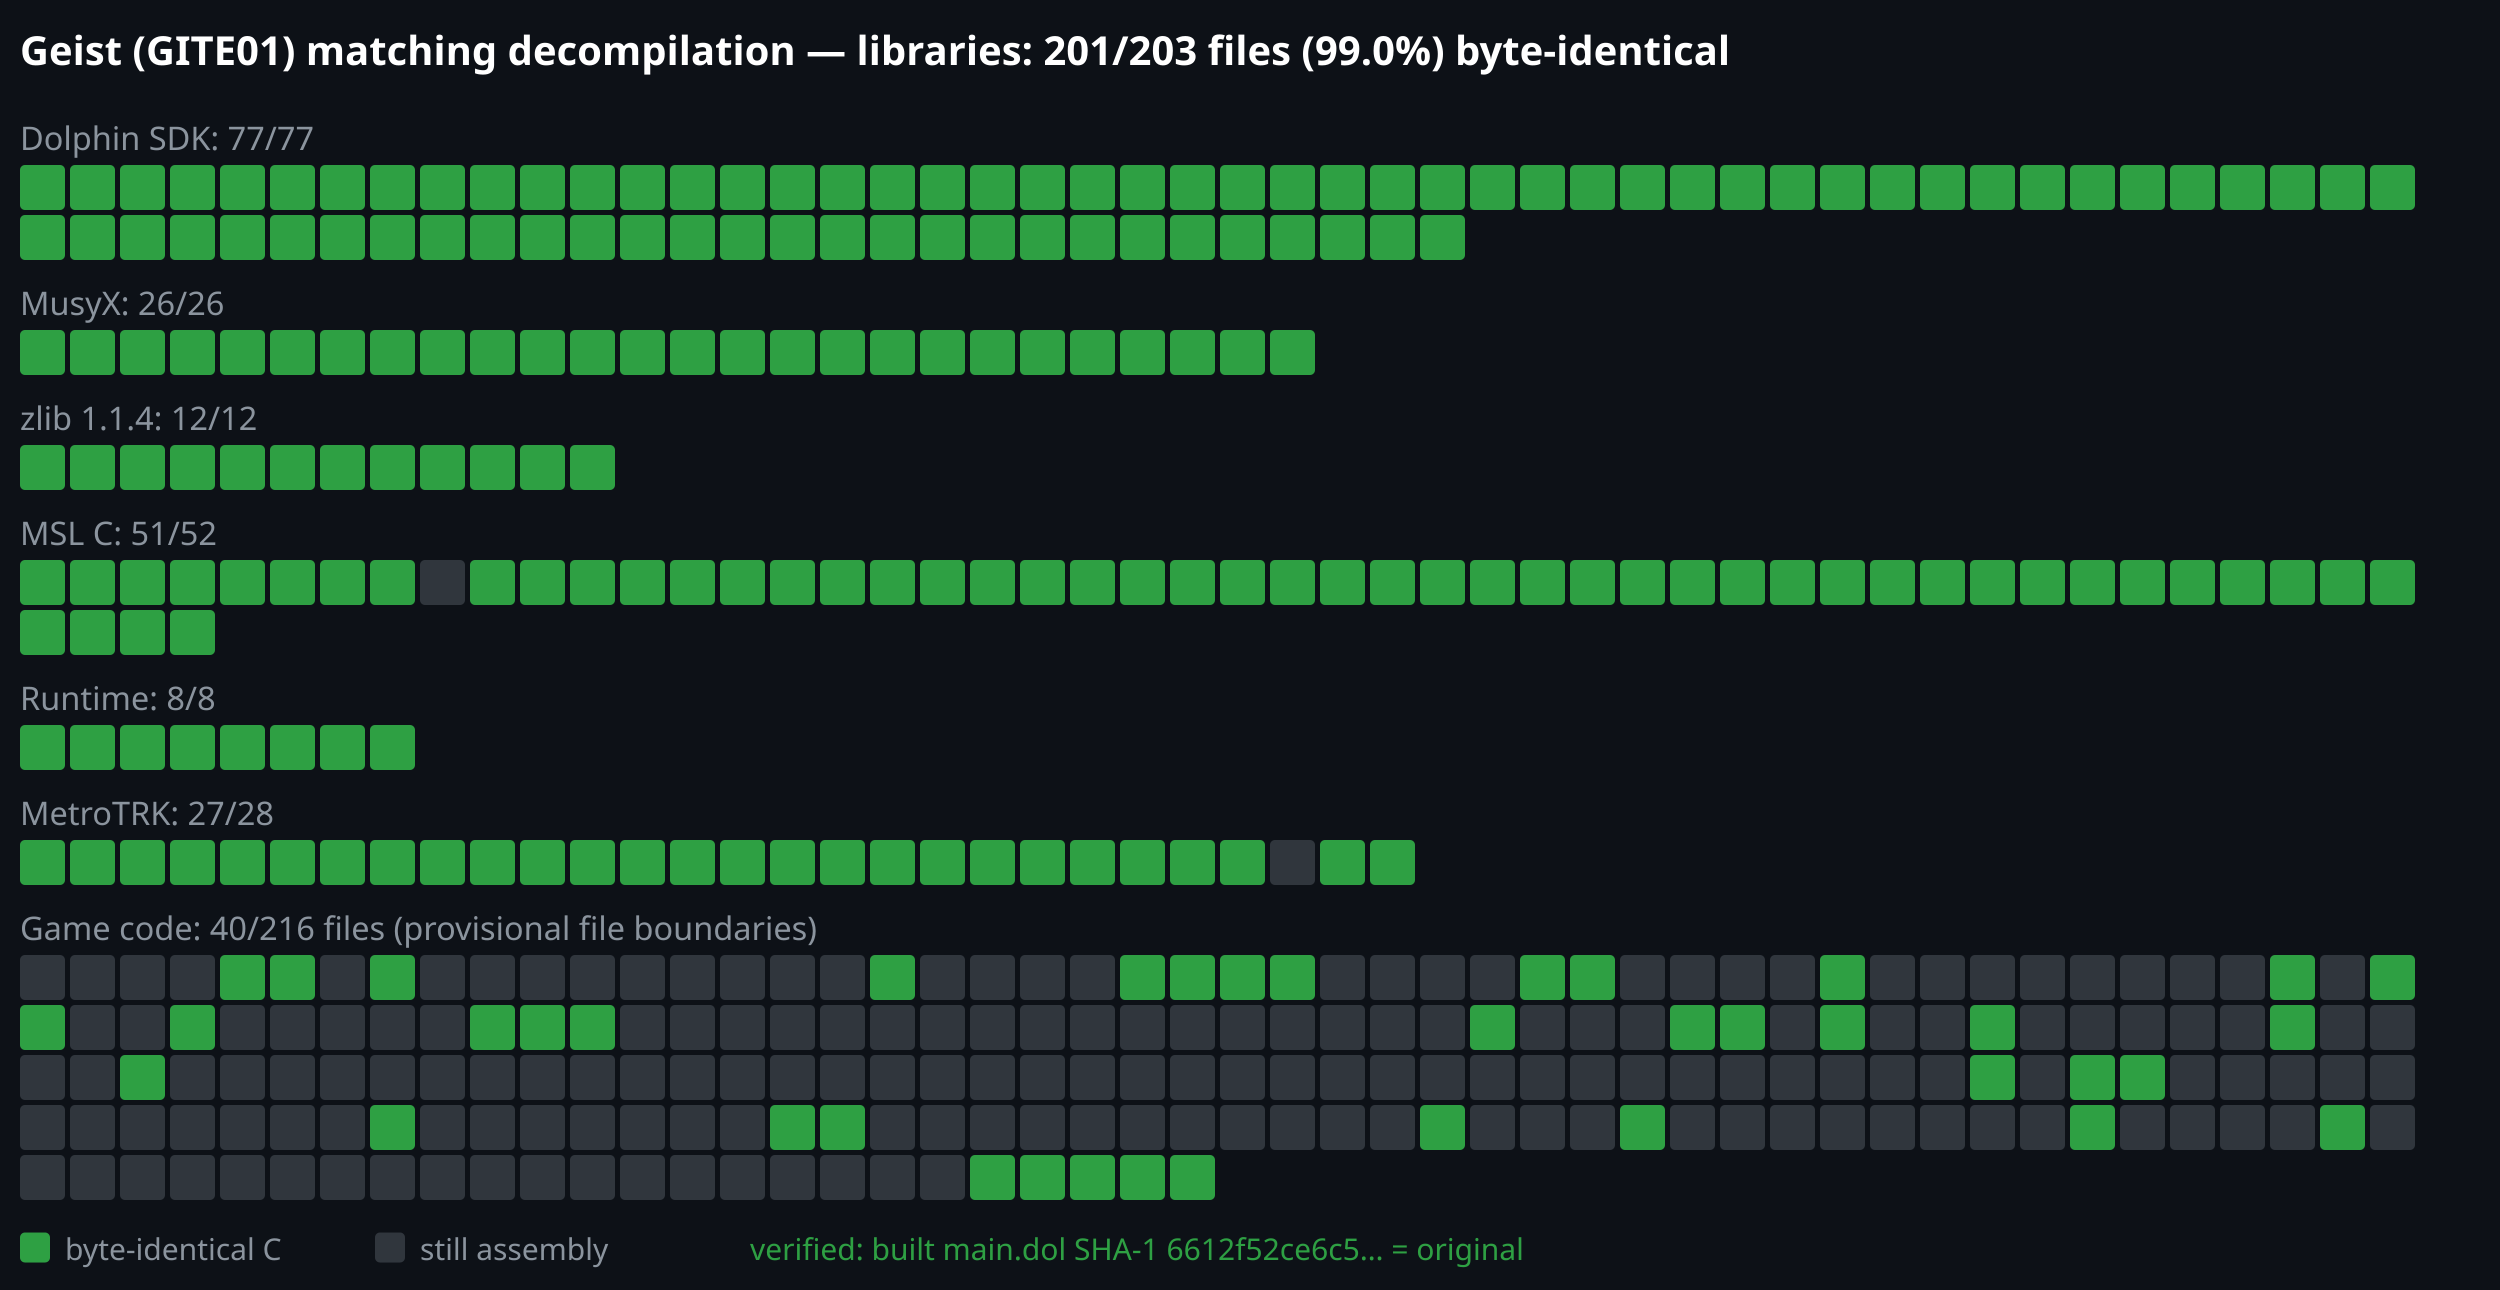
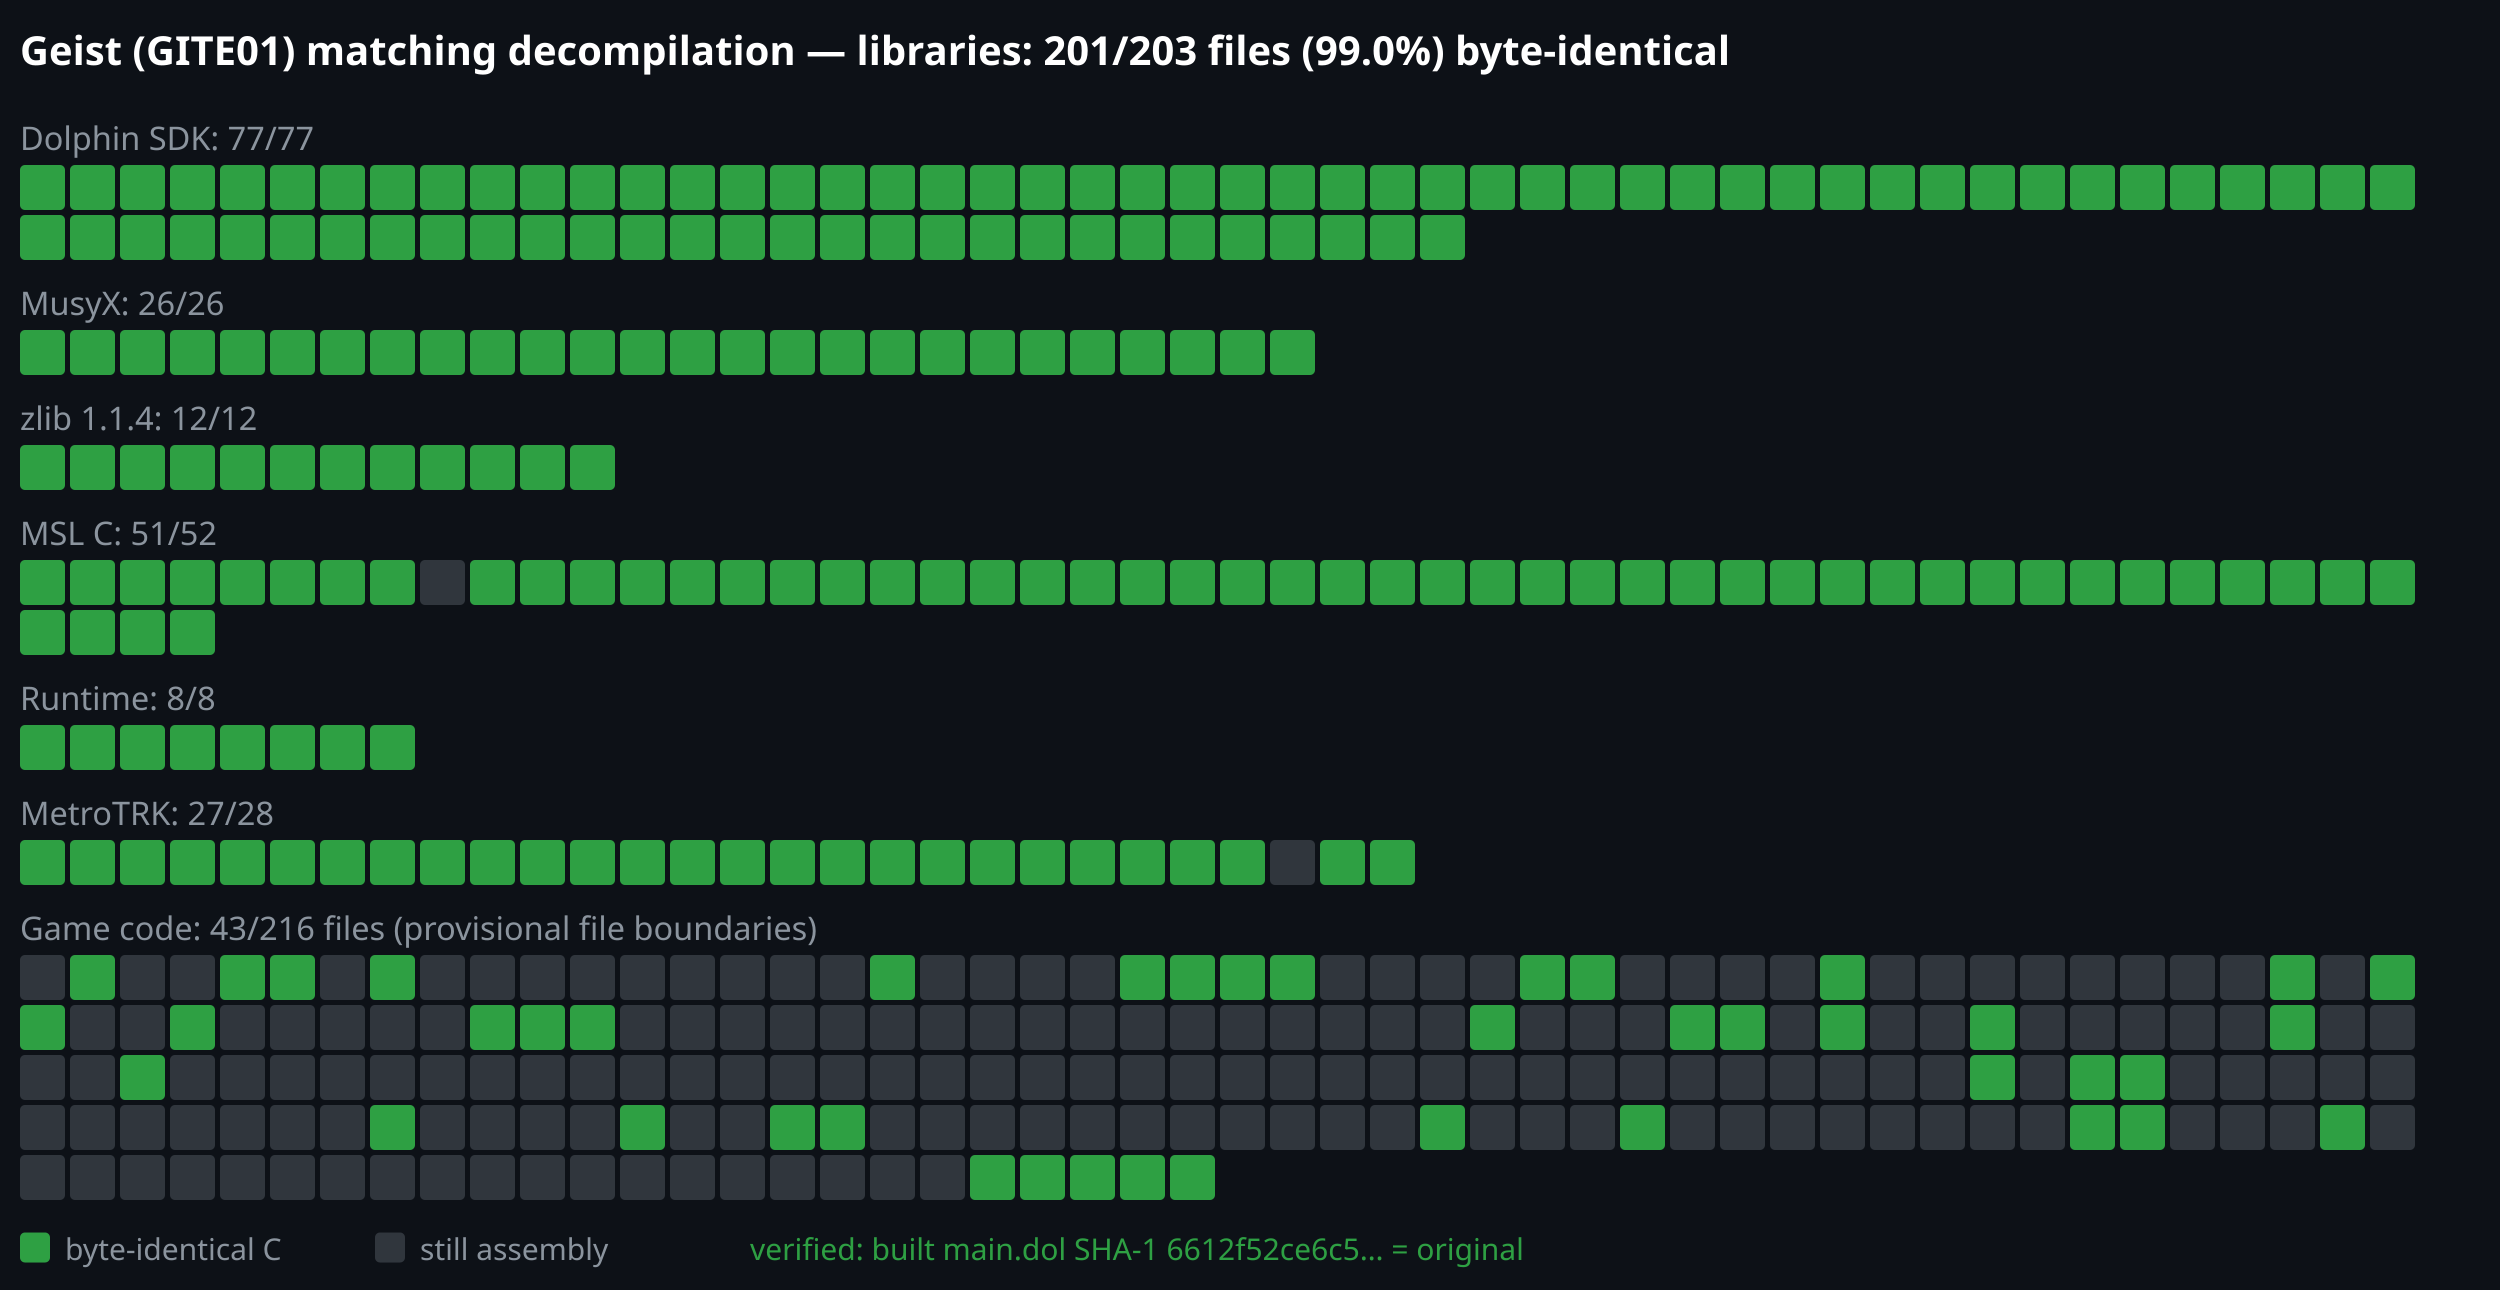
<svg xmlns="http://www.w3.org/2000/svg" viewBox="0 0 1000 516" width="1000" height="516">
  <rect width="1000" height="516" fill="#0d1117" />
  <text x="8" y="26" font-family="sans-serif" font-size="16" font-weight="bold" fill="#ffffff">Geist (GITE01) matching decompilation — libraries: 201/203 files (99.0%) byte-identical</text>
  <text x="8" y="60" font-family="sans-serif" font-size="13" font-weight="normal" fill="#8b949e">Dolphin SDK: 77/77</text>
  <rect x="8" y="66" width="18" height="18" rx="2" fill="#2ea043" />
  <rect x="28" y="66" width="18" height="18" rx="2" fill="#2ea043" />
  <rect x="48" y="66" width="18" height="18" rx="2" fill="#2ea043" />
  <rect x="68" y="66" width="18" height="18" rx="2" fill="#2ea043" />
  <rect x="88" y="66" width="18" height="18" rx="2" fill="#2ea043" />
  <rect x="108" y="66" width="18" height="18" rx="2" fill="#2ea043" />
  <rect x="128" y="66" width="18" height="18" rx="2" fill="#2ea043" />
  <rect x="148" y="66" width="18" height="18" rx="2" fill="#2ea043" />
  <rect x="168" y="66" width="18" height="18" rx="2" fill="#2ea043" />
  <rect x="188" y="66" width="18" height="18" rx="2" fill="#2ea043" />
  <rect x="208" y="66" width="18" height="18" rx="2" fill="#2ea043" />
  <rect x="228" y="66" width="18" height="18" rx="2" fill="#2ea043" />
  <rect x="248" y="66" width="18" height="18" rx="2" fill="#2ea043" />
  <rect x="268" y="66" width="18" height="18" rx="2" fill="#2ea043" />
  <rect x="288" y="66" width="18" height="18" rx="2" fill="#2ea043" />
  <rect x="308" y="66" width="18" height="18" rx="2" fill="#2ea043" />
  <rect x="328" y="66" width="18" height="18" rx="2" fill="#2ea043" />
  <rect x="348" y="66" width="18" height="18" rx="2" fill="#2ea043" />
  <rect x="368" y="66" width="18" height="18" rx="2" fill="#2ea043" />
  <rect x="388" y="66" width="18" height="18" rx="2" fill="#2ea043" />
  <rect x="408" y="66" width="18" height="18" rx="2" fill="#2ea043" />
  <rect x="428" y="66" width="18" height="18" rx="2" fill="#2ea043" />
  <rect x="448" y="66" width="18" height="18" rx="2" fill="#2ea043" />
  <rect x="468" y="66" width="18" height="18" rx="2" fill="#2ea043" />
  <rect x="488" y="66" width="18" height="18" rx="2" fill="#2ea043" />
  <rect x="508" y="66" width="18" height="18" rx="2" fill="#2ea043" />
  <rect x="528" y="66" width="18" height="18" rx="2" fill="#2ea043" />
  <rect x="548" y="66" width="18" height="18" rx="2" fill="#2ea043" />
  <rect x="568" y="66" width="18" height="18" rx="2" fill="#2ea043" />
  <rect x="588" y="66" width="18" height="18" rx="2" fill="#2ea043" />
  <rect x="608" y="66" width="18" height="18" rx="2" fill="#2ea043" />
  <rect x="628" y="66" width="18" height="18" rx="2" fill="#2ea043" />
  <rect x="648" y="66" width="18" height="18" rx="2" fill="#2ea043" />
  <rect x="668" y="66" width="18" height="18" rx="2" fill="#2ea043" />
  <rect x="688" y="66" width="18" height="18" rx="2" fill="#2ea043" />
  <rect x="708" y="66" width="18" height="18" rx="2" fill="#2ea043" />
  <rect x="728" y="66" width="18" height="18" rx="2" fill="#2ea043" />
  <rect x="748" y="66" width="18" height="18" rx="2" fill="#2ea043" />
  <rect x="768" y="66" width="18" height="18" rx="2" fill="#2ea043" />
  <rect x="788" y="66" width="18" height="18" rx="2" fill="#2ea043" />
  <rect x="808" y="66" width="18" height="18" rx="2" fill="#2ea043" />
  <rect x="828" y="66" width="18" height="18" rx="2" fill="#2ea043" />
  <rect x="848" y="66" width="18" height="18" rx="2" fill="#2ea043" />
  <rect x="868" y="66" width="18" height="18" rx="2" fill="#2ea043" />
  <rect x="888" y="66" width="18" height="18" rx="2" fill="#2ea043" />
  <rect x="908" y="66" width="18" height="18" rx="2" fill="#2ea043" />
  <rect x="928" y="66" width="18" height="18" rx="2" fill="#2ea043" />
  <rect x="948" y="66" width="18" height="18" rx="2" fill="#2ea043" />
  <rect x="8" y="86" width="18" height="18" rx="2" fill="#2ea043" />
  <rect x="28" y="86" width="18" height="18" rx="2" fill="#2ea043" />
  <rect x="48" y="86" width="18" height="18" rx="2" fill="#2ea043" />
  <rect x="68" y="86" width="18" height="18" rx="2" fill="#2ea043" />
  <rect x="88" y="86" width="18" height="18" rx="2" fill="#2ea043" />
  <rect x="108" y="86" width="18" height="18" rx="2" fill="#2ea043" />
  <rect x="128" y="86" width="18" height="18" rx="2" fill="#2ea043" />
  <rect x="148" y="86" width="18" height="18" rx="2" fill="#2ea043" />
  <rect x="168" y="86" width="18" height="18" rx="2" fill="#2ea043" />
  <rect x="188" y="86" width="18" height="18" rx="2" fill="#2ea043" />
  <rect x="208" y="86" width="18" height="18" rx="2" fill="#2ea043" />
  <rect x="228" y="86" width="18" height="18" rx="2" fill="#2ea043" />
  <rect x="248" y="86" width="18" height="18" rx="2" fill="#2ea043" />
  <rect x="268" y="86" width="18" height="18" rx="2" fill="#2ea043" />
  <rect x="288" y="86" width="18" height="18" rx="2" fill="#2ea043" />
  <rect x="308" y="86" width="18" height="18" rx="2" fill="#2ea043" />
  <rect x="328" y="86" width="18" height="18" rx="2" fill="#2ea043" />
  <rect x="348" y="86" width="18" height="18" rx="2" fill="#2ea043" />
  <rect x="368" y="86" width="18" height="18" rx="2" fill="#2ea043" />
  <rect x="388" y="86" width="18" height="18" rx="2" fill="#2ea043" />
  <rect x="408" y="86" width="18" height="18" rx="2" fill="#2ea043" />
  <rect x="428" y="86" width="18" height="18" rx="2" fill="#2ea043" />
  <rect x="448" y="86" width="18" height="18" rx="2" fill="#2ea043" />
  <rect x="468" y="86" width="18" height="18" rx="2" fill="#2ea043" />
  <rect x="488" y="86" width="18" height="18" rx="2" fill="#2ea043" />
  <rect x="508" y="86" width="18" height="18" rx="2" fill="#2ea043" />
  <rect x="528" y="86" width="18" height="18" rx="2" fill="#2ea043" />
  <rect x="548" y="86" width="18" height="18" rx="2" fill="#2ea043" />
  <rect x="568" y="86" width="18" height="18" rx="2" fill="#2ea043" />
  <text x="8" y="126" font-family="sans-serif" font-size="13" font-weight="normal" fill="#8b949e">MusyX: 26/26</text>
  <rect x="8" y="132" width="18" height="18" rx="2" fill="#2ea043" />
  <rect x="28" y="132" width="18" height="18" rx="2" fill="#2ea043" />
  <rect x="48" y="132" width="18" height="18" rx="2" fill="#2ea043" />
  <rect x="68" y="132" width="18" height="18" rx="2" fill="#2ea043" />
  <rect x="88" y="132" width="18" height="18" rx="2" fill="#2ea043" />
  <rect x="108" y="132" width="18" height="18" rx="2" fill="#2ea043" />
  <rect x="128" y="132" width="18" height="18" rx="2" fill="#2ea043" />
  <rect x="148" y="132" width="18" height="18" rx="2" fill="#2ea043" />
  <rect x="168" y="132" width="18" height="18" rx="2" fill="#2ea043" />
  <rect x="188" y="132" width="18" height="18" rx="2" fill="#2ea043" />
  <rect x="208" y="132" width="18" height="18" rx="2" fill="#2ea043" />
  <rect x="228" y="132" width="18" height="18" rx="2" fill="#2ea043" />
  <rect x="248" y="132" width="18" height="18" rx="2" fill="#2ea043" />
  <rect x="268" y="132" width="18" height="18" rx="2" fill="#2ea043" />
  <rect x="288" y="132" width="18" height="18" rx="2" fill="#2ea043" />
  <rect x="308" y="132" width="18" height="18" rx="2" fill="#2ea043" />
  <rect x="328" y="132" width="18" height="18" rx="2" fill="#2ea043" />
  <rect x="348" y="132" width="18" height="18" rx="2" fill="#2ea043" />
  <rect x="368" y="132" width="18" height="18" rx="2" fill="#2ea043" />
  <rect x="388" y="132" width="18" height="18" rx="2" fill="#2ea043" />
  <rect x="408" y="132" width="18" height="18" rx="2" fill="#2ea043" />
  <rect x="428" y="132" width="18" height="18" rx="2" fill="#2ea043" />
  <rect x="448" y="132" width="18" height="18" rx="2" fill="#2ea043" />
  <rect x="468" y="132" width="18" height="18" rx="2" fill="#2ea043" />
  <rect x="488" y="132" width="18" height="18" rx="2" fill="#2ea043" />
  <rect x="508" y="132" width="18" height="18" rx="2" fill="#2ea043" />
  <text x="8" y="172" font-family="sans-serif" font-size="13" font-weight="normal" fill="#8b949e">zlib 1.1.4: 12/12</text>
  <rect x="8" y="178" width="18" height="18" rx="2" fill="#2ea043" />
  <rect x="28" y="178" width="18" height="18" rx="2" fill="#2ea043" />
  <rect x="48" y="178" width="18" height="18" rx="2" fill="#2ea043" />
  <rect x="68" y="178" width="18" height="18" rx="2" fill="#2ea043" />
  <rect x="88" y="178" width="18" height="18" rx="2" fill="#2ea043" />
  <rect x="108" y="178" width="18" height="18" rx="2" fill="#2ea043" />
  <rect x="128" y="178" width="18" height="18" rx="2" fill="#2ea043" />
  <rect x="148" y="178" width="18" height="18" rx="2" fill="#2ea043" />
  <rect x="168" y="178" width="18" height="18" rx="2" fill="#2ea043" />
  <rect x="188" y="178" width="18" height="18" rx="2" fill="#2ea043" />
  <rect x="208" y="178" width="18" height="18" rx="2" fill="#2ea043" />
  <rect x="228" y="178" width="18" height="18" rx="2" fill="#2ea043" />
  <text x="8" y="218" font-family="sans-serif" font-size="13" font-weight="normal" fill="#8b949e">MSL C: 51/52</text>
  <rect x="8" y="224" width="18" height="18" rx="2" fill="#2ea043" />
  <rect x="28" y="224" width="18" height="18" rx="2" fill="#2ea043" />
  <rect x="48" y="224" width="18" height="18" rx="2" fill="#2ea043" />
  <rect x="68" y="224" width="18" height="18" rx="2" fill="#2ea043" />
  <rect x="88" y="224" width="18" height="18" rx="2" fill="#2ea043" />
  <rect x="108" y="224" width="18" height="18" rx="2" fill="#2ea043" />
  <rect x="128" y="224" width="18" height="18" rx="2" fill="#2ea043" />
  <rect x="148" y="224" width="18" height="18" rx="2" fill="#2ea043" />
  <rect x="168" y="224" width="18" height="18" rx="2" fill="#30363d" />
  <rect x="188" y="224" width="18" height="18" rx="2" fill="#2ea043" />
  <rect x="208" y="224" width="18" height="18" rx="2" fill="#2ea043" />
  <rect x="228" y="224" width="18" height="18" rx="2" fill="#2ea043" />
  <rect x="248" y="224" width="18" height="18" rx="2" fill="#2ea043" />
  <rect x="268" y="224" width="18" height="18" rx="2" fill="#2ea043" />
  <rect x="288" y="224" width="18" height="18" rx="2" fill="#2ea043" />
  <rect x="308" y="224" width="18" height="18" rx="2" fill="#2ea043" />
  <rect x="328" y="224" width="18" height="18" rx="2" fill="#2ea043" />
  <rect x="348" y="224" width="18" height="18" rx="2" fill="#2ea043" />
  <rect x="368" y="224" width="18" height="18" rx="2" fill="#2ea043" />
  <rect x="388" y="224" width="18" height="18" rx="2" fill="#2ea043" />
  <rect x="408" y="224" width="18" height="18" rx="2" fill="#2ea043" />
  <rect x="428" y="224" width="18" height="18" rx="2" fill="#2ea043" />
  <rect x="448" y="224" width="18" height="18" rx="2" fill="#2ea043" />
  <rect x="468" y="224" width="18" height="18" rx="2" fill="#2ea043" />
  <rect x="488" y="224" width="18" height="18" rx="2" fill="#2ea043" />
  <rect x="508" y="224" width="18" height="18" rx="2" fill="#2ea043" />
  <rect x="528" y="224" width="18" height="18" rx="2" fill="#2ea043" />
  <rect x="548" y="224" width="18" height="18" rx="2" fill="#2ea043" />
  <rect x="568" y="224" width="18" height="18" rx="2" fill="#2ea043" />
  <rect x="588" y="224" width="18" height="18" rx="2" fill="#2ea043" />
  <rect x="608" y="224" width="18" height="18" rx="2" fill="#2ea043" />
  <rect x="628" y="224" width="18" height="18" rx="2" fill="#2ea043" />
  <rect x="648" y="224" width="18" height="18" rx="2" fill="#2ea043" />
  <rect x="668" y="224" width="18" height="18" rx="2" fill="#2ea043" />
  <rect x="688" y="224" width="18" height="18" rx="2" fill="#2ea043" />
  <rect x="708" y="224" width="18" height="18" rx="2" fill="#2ea043" />
  <rect x="728" y="224" width="18" height="18" rx="2" fill="#2ea043" />
  <rect x="748" y="224" width="18" height="18" rx="2" fill="#2ea043" />
  <rect x="768" y="224" width="18" height="18" rx="2" fill="#2ea043" />
  <rect x="788" y="224" width="18" height="18" rx="2" fill="#2ea043" />
  <rect x="808" y="224" width="18" height="18" rx="2" fill="#2ea043" />
  <rect x="828" y="224" width="18" height="18" rx="2" fill="#2ea043" />
  <rect x="848" y="224" width="18" height="18" rx="2" fill="#2ea043" />
  <rect x="868" y="224" width="18" height="18" rx="2" fill="#2ea043" />
  <rect x="888" y="224" width="18" height="18" rx="2" fill="#2ea043" />
  <rect x="908" y="224" width="18" height="18" rx="2" fill="#2ea043" />
  <rect x="928" y="224" width="18" height="18" rx="2" fill="#2ea043" />
  <rect x="948" y="224" width="18" height="18" rx="2" fill="#2ea043" />
  <rect x="8" y="244" width="18" height="18" rx="2" fill="#2ea043" />
  <rect x="28" y="244" width="18" height="18" rx="2" fill="#2ea043" />
  <rect x="48" y="244" width="18" height="18" rx="2" fill="#2ea043" />
  <rect x="68" y="244" width="18" height="18" rx="2" fill="#2ea043" />
  <text x="8" y="284" font-family="sans-serif" font-size="13" font-weight="normal" fill="#8b949e">Runtime: 8/8</text>
  <rect x="8" y="290" width="18" height="18" rx="2" fill="#2ea043" />
  <rect x="28" y="290" width="18" height="18" rx="2" fill="#2ea043" />
  <rect x="48" y="290" width="18" height="18" rx="2" fill="#2ea043" />
  <rect x="68" y="290" width="18" height="18" rx="2" fill="#2ea043" />
  <rect x="88" y="290" width="18" height="18" rx="2" fill="#2ea043" />
  <rect x="108" y="290" width="18" height="18" rx="2" fill="#2ea043" />
  <rect x="128" y="290" width="18" height="18" rx="2" fill="#2ea043" />
  <rect x="148" y="290" width="18" height="18" rx="2" fill="#2ea043" />
  <text x="8" y="330" font-family="sans-serif" font-size="13" font-weight="normal" fill="#8b949e">MetroTRK: 27/28</text>
  <rect x="8" y="336" width="18" height="18" rx="2" fill="#2ea043" />
  <rect x="28" y="336" width="18" height="18" rx="2" fill="#2ea043" />
  <rect x="48" y="336" width="18" height="18" rx="2" fill="#2ea043" />
  <rect x="68" y="336" width="18" height="18" rx="2" fill="#2ea043" />
  <rect x="88" y="336" width="18" height="18" rx="2" fill="#2ea043" />
  <rect x="108" y="336" width="18" height="18" rx="2" fill="#2ea043" />
  <rect x="128" y="336" width="18" height="18" rx="2" fill="#2ea043" />
  <rect x="148" y="336" width="18" height="18" rx="2" fill="#2ea043" />
  <rect x="168" y="336" width="18" height="18" rx="2" fill="#2ea043" />
  <rect x="188" y="336" width="18" height="18" rx="2" fill="#2ea043" />
  <rect x="208" y="336" width="18" height="18" rx="2" fill="#2ea043" />
  <rect x="228" y="336" width="18" height="18" rx="2" fill="#2ea043" />
  <rect x="248" y="336" width="18" height="18" rx="2" fill="#2ea043" />
  <rect x="268" y="336" width="18" height="18" rx="2" fill="#2ea043" />
  <rect x="288" y="336" width="18" height="18" rx="2" fill="#2ea043" />
  <rect x="308" y="336" width="18" height="18" rx="2" fill="#2ea043" />
  <rect x="328" y="336" width="18" height="18" rx="2" fill="#2ea043" />
  <rect x="348" y="336" width="18" height="18" rx="2" fill="#2ea043" />
  <rect x="368" y="336" width="18" height="18" rx="2" fill="#2ea043" />
  <rect x="388" y="336" width="18" height="18" rx="2" fill="#2ea043" />
  <rect x="408" y="336" width="18" height="18" rx="2" fill="#2ea043" />
  <rect x="428" y="336" width="18" height="18" rx="2" fill="#2ea043" />
  <rect x="448" y="336" width="18" height="18" rx="2" fill="#2ea043" />
  <rect x="468" y="336" width="18" height="18" rx="2" fill="#2ea043" />
  <rect x="488" y="336" width="18" height="18" rx="2" fill="#2ea043" />
  <rect x="508" y="336" width="18" height="18" rx="2" fill="#30363d" />
  <rect x="528" y="336" width="18" height="18" rx="2" fill="#2ea043" />
  <rect x="548" y="336" width="18" height="18" rx="2" fill="#2ea043" />
-   <text x="8" y="376" font-family="sans-serif" font-size="13" font-weight="normal" fill="#8b949e">Game code: 40/216 files (provisional file boundaries)</text>
+   <text x="8" y="376" font-family="sans-serif" font-size="13" font-weight="normal" fill="#8b949e">Game code: 43/216 files (provisional file boundaries)</text>
  <rect x="8" y="382" width="18" height="18" rx="2" fill="#30363d" />
-   <rect x="28" y="382" width="18" height="18" rx="2" fill="#30363d" />
+   <rect x="28" y="382" width="18" height="18" rx="2" fill="#2ea043" />
  <rect x="48" y="382" width="18" height="18" rx="2" fill="#30363d" />
  <rect x="68" y="382" width="18" height="18" rx="2" fill="#30363d" />
  <rect x="88" y="382" width="18" height="18" rx="2" fill="#2ea043" />
  <rect x="108" y="382" width="18" height="18" rx="2" fill="#2ea043" />
  <rect x="128" y="382" width="18" height="18" rx="2" fill="#30363d" />
  <rect x="148" y="382" width="18" height="18" rx="2" fill="#2ea043" />
  <rect x="168" y="382" width="18" height="18" rx="2" fill="#30363d" />
  <rect x="188" y="382" width="18" height="18" rx="2" fill="#30363d" />
  <rect x="208" y="382" width="18" height="18" rx="2" fill="#30363d" />
  <rect x="228" y="382" width="18" height="18" rx="2" fill="#30363d" />
  <rect x="248" y="382" width="18" height="18" rx="2" fill="#30363d" />
  <rect x="268" y="382" width="18" height="18" rx="2" fill="#30363d" />
  <rect x="288" y="382" width="18" height="18" rx="2" fill="#30363d" />
  <rect x="308" y="382" width="18" height="18" rx="2" fill="#30363d" />
  <rect x="328" y="382" width="18" height="18" rx="2" fill="#30363d" />
  <rect x="348" y="382" width="18" height="18" rx="2" fill="#2ea043" />
  <rect x="368" y="382" width="18" height="18" rx="2" fill="#30363d" />
  <rect x="388" y="382" width="18" height="18" rx="2" fill="#30363d" />
  <rect x="408" y="382" width="18" height="18" rx="2" fill="#30363d" />
  <rect x="428" y="382" width="18" height="18" rx="2" fill="#30363d" />
  <rect x="448" y="382" width="18" height="18" rx="2" fill="#2ea043" />
  <rect x="468" y="382" width="18" height="18" rx="2" fill="#2ea043" />
  <rect x="488" y="382" width="18" height="18" rx="2" fill="#2ea043" />
  <rect x="508" y="382" width="18" height="18" rx="2" fill="#2ea043" />
  <rect x="528" y="382" width="18" height="18" rx="2" fill="#30363d" />
  <rect x="548" y="382" width="18" height="18" rx="2" fill="#30363d" />
  <rect x="568" y="382" width="18" height="18" rx="2" fill="#30363d" />
  <rect x="588" y="382" width="18" height="18" rx="2" fill="#30363d" />
  <rect x="608" y="382" width="18" height="18" rx="2" fill="#2ea043" />
  <rect x="628" y="382" width="18" height="18" rx="2" fill="#2ea043" />
  <rect x="648" y="382" width="18" height="18" rx="2" fill="#30363d" />
  <rect x="668" y="382" width="18" height="18" rx="2" fill="#30363d" />
  <rect x="688" y="382" width="18" height="18" rx="2" fill="#30363d" />
  <rect x="708" y="382" width="18" height="18" rx="2" fill="#30363d" />
  <rect x="728" y="382" width="18" height="18" rx="2" fill="#2ea043" />
  <rect x="748" y="382" width="18" height="18" rx="2" fill="#30363d" />
  <rect x="768" y="382" width="18" height="18" rx="2" fill="#30363d" />
  <rect x="788" y="382" width="18" height="18" rx="2" fill="#30363d" />
  <rect x="808" y="382" width="18" height="18" rx="2" fill="#30363d" />
  <rect x="828" y="382" width="18" height="18" rx="2" fill="#30363d" />
  <rect x="848" y="382" width="18" height="18" rx="2" fill="#30363d" />
  <rect x="868" y="382" width="18" height="18" rx="2" fill="#30363d" />
  <rect x="888" y="382" width="18" height="18" rx="2" fill="#30363d" />
  <rect x="908" y="382" width="18" height="18" rx="2" fill="#2ea043" />
  <rect x="928" y="382" width="18" height="18" rx="2" fill="#30363d" />
  <rect x="948" y="382" width="18" height="18" rx="2" fill="#2ea043" />
  <rect x="8" y="402" width="18" height="18" rx="2" fill="#2ea043" />
  <rect x="28" y="402" width="18" height="18" rx="2" fill="#30363d" />
  <rect x="48" y="402" width="18" height="18" rx="2" fill="#30363d" />
  <rect x="68" y="402" width="18" height="18" rx="2" fill="#2ea043" />
  <rect x="88" y="402" width="18" height="18" rx="2" fill="#30363d" />
  <rect x="108" y="402" width="18" height="18" rx="2" fill="#30363d" />
  <rect x="128" y="402" width="18" height="18" rx="2" fill="#30363d" />
  <rect x="148" y="402" width="18" height="18" rx="2" fill="#30363d" />
  <rect x="168" y="402" width="18" height="18" rx="2" fill="#30363d" />
  <rect x="188" y="402" width="18" height="18" rx="2" fill="#2ea043" />
  <rect x="208" y="402" width="18" height="18" rx="2" fill="#2ea043" />
  <rect x="228" y="402" width="18" height="18" rx="2" fill="#2ea043" />
  <rect x="248" y="402" width="18" height="18" rx="2" fill="#30363d" />
  <rect x="268" y="402" width="18" height="18" rx="2" fill="#30363d" />
  <rect x="288" y="402" width="18" height="18" rx="2" fill="#30363d" />
  <rect x="308" y="402" width="18" height="18" rx="2" fill="#30363d" />
  <rect x="328" y="402" width="18" height="18" rx="2" fill="#30363d" />
  <rect x="348" y="402" width="18" height="18" rx="2" fill="#30363d" />
  <rect x="368" y="402" width="18" height="18" rx="2" fill="#30363d" />
  <rect x="388" y="402" width="18" height="18" rx="2" fill="#30363d" />
  <rect x="408" y="402" width="18" height="18" rx="2" fill="#30363d" />
  <rect x="428" y="402" width="18" height="18" rx="2" fill="#30363d" />
  <rect x="448" y="402" width="18" height="18" rx="2" fill="#30363d" />
  <rect x="468" y="402" width="18" height="18" rx="2" fill="#30363d" />
  <rect x="488" y="402" width="18" height="18" rx="2" fill="#30363d" />
  <rect x="508" y="402" width="18" height="18" rx="2" fill="#30363d" />
  <rect x="528" y="402" width="18" height="18" rx="2" fill="#30363d" />
  <rect x="548" y="402" width="18" height="18" rx="2" fill="#30363d" />
  <rect x="568" y="402" width="18" height="18" rx="2" fill="#30363d" />
  <rect x="588" y="402" width="18" height="18" rx="2" fill="#2ea043" />
  <rect x="608" y="402" width="18" height="18" rx="2" fill="#30363d" />
  <rect x="628" y="402" width="18" height="18" rx="2" fill="#30363d" />
  <rect x="648" y="402" width="18" height="18" rx="2" fill="#30363d" />
  <rect x="668" y="402" width="18" height="18" rx="2" fill="#2ea043" />
  <rect x="688" y="402" width="18" height="18" rx="2" fill="#2ea043" />
  <rect x="708" y="402" width="18" height="18" rx="2" fill="#30363d" />
  <rect x="728" y="402" width="18" height="18" rx="2" fill="#2ea043" />
  <rect x="748" y="402" width="18" height="18" rx="2" fill="#30363d" />
  <rect x="768" y="402" width="18" height="18" rx="2" fill="#30363d" />
  <rect x="788" y="402" width="18" height="18" rx="2" fill="#2ea043" />
  <rect x="808" y="402" width="18" height="18" rx="2" fill="#30363d" />
  <rect x="828" y="402" width="18" height="18" rx="2" fill="#30363d" />
  <rect x="848" y="402" width="18" height="18" rx="2" fill="#30363d" />
  <rect x="868" y="402" width="18" height="18" rx="2" fill="#30363d" />
  <rect x="888" y="402" width="18" height="18" rx="2" fill="#30363d" />
  <rect x="908" y="402" width="18" height="18" rx="2" fill="#2ea043" />
  <rect x="928" y="402" width="18" height="18" rx="2" fill="#30363d" />
  <rect x="948" y="402" width="18" height="18" rx="2" fill="#30363d" />
  <rect x="8" y="422" width="18" height="18" rx="2" fill="#30363d" />
  <rect x="28" y="422" width="18" height="18" rx="2" fill="#30363d" />
  <rect x="48" y="422" width="18" height="18" rx="2" fill="#2ea043" />
  <rect x="68" y="422" width="18" height="18" rx="2" fill="#30363d" />
  <rect x="88" y="422" width="18" height="18" rx="2" fill="#30363d" />
  <rect x="108" y="422" width="18" height="18" rx="2" fill="#30363d" />
  <rect x="128" y="422" width="18" height="18" rx="2" fill="#30363d" />
  <rect x="148" y="422" width="18" height="18" rx="2" fill="#30363d" />
  <rect x="168" y="422" width="18" height="18" rx="2" fill="#30363d" />
  <rect x="188" y="422" width="18" height="18" rx="2" fill="#30363d" />
  <rect x="208" y="422" width="18" height="18" rx="2" fill="#30363d" />
  <rect x="228" y="422" width="18" height="18" rx="2" fill="#30363d" />
  <rect x="248" y="422" width="18" height="18" rx="2" fill="#30363d" />
  <rect x="268" y="422" width="18" height="18" rx="2" fill="#30363d" />
  <rect x="288" y="422" width="18" height="18" rx="2" fill="#30363d" />
  <rect x="308" y="422" width="18" height="18" rx="2" fill="#30363d" />
  <rect x="328" y="422" width="18" height="18" rx="2" fill="#30363d" />
  <rect x="348" y="422" width="18" height="18" rx="2" fill="#30363d" />
  <rect x="368" y="422" width="18" height="18" rx="2" fill="#30363d" />
  <rect x="388" y="422" width="18" height="18" rx="2" fill="#30363d" />
  <rect x="408" y="422" width="18" height="18" rx="2" fill="#30363d" />
  <rect x="428" y="422" width="18" height="18" rx="2" fill="#30363d" />
  <rect x="448" y="422" width="18" height="18" rx="2" fill="#30363d" />
  <rect x="468" y="422" width="18" height="18" rx="2" fill="#30363d" />
  <rect x="488" y="422" width="18" height="18" rx="2" fill="#30363d" />
  <rect x="508" y="422" width="18" height="18" rx="2" fill="#30363d" />
  <rect x="528" y="422" width="18" height="18" rx="2" fill="#30363d" />
  <rect x="548" y="422" width="18" height="18" rx="2" fill="#30363d" />
  <rect x="568" y="422" width="18" height="18" rx="2" fill="#30363d" />
  <rect x="588" y="422" width="18" height="18" rx="2" fill="#30363d" />
  <rect x="608" y="422" width="18" height="18" rx="2" fill="#30363d" />
  <rect x="628" y="422" width="18" height="18" rx="2" fill="#30363d" />
  <rect x="648" y="422" width="18" height="18" rx="2" fill="#30363d" />
  <rect x="668" y="422" width="18" height="18" rx="2" fill="#30363d" />
  <rect x="688" y="422" width="18" height="18" rx="2" fill="#30363d" />
  <rect x="708" y="422" width="18" height="18" rx="2" fill="#30363d" />
  <rect x="728" y="422" width="18" height="18" rx="2" fill="#30363d" />
  <rect x="748" y="422" width="18" height="18" rx="2" fill="#30363d" />
  <rect x="768" y="422" width="18" height="18" rx="2" fill="#30363d" />
  <rect x="788" y="422" width="18" height="18" rx="2" fill="#2ea043" />
  <rect x="808" y="422" width="18" height="18" rx="2" fill="#30363d" />
  <rect x="828" y="422" width="18" height="18" rx="2" fill="#2ea043" />
  <rect x="848" y="422" width="18" height="18" rx="2" fill="#2ea043" />
  <rect x="868" y="422" width="18" height="18" rx="2" fill="#30363d" />
  <rect x="888" y="422" width="18" height="18" rx="2" fill="#30363d" />
  <rect x="908" y="422" width="18" height="18" rx="2" fill="#30363d" />
  <rect x="928" y="422" width="18" height="18" rx="2" fill="#30363d" />
  <rect x="948" y="422" width="18" height="18" rx="2" fill="#30363d" />
  <rect x="8" y="442" width="18" height="18" rx="2" fill="#30363d" />
  <rect x="28" y="442" width="18" height="18" rx="2" fill="#30363d" />
  <rect x="48" y="442" width="18" height="18" rx="2" fill="#30363d" />
  <rect x="68" y="442" width="18" height="18" rx="2" fill="#30363d" />
  <rect x="88" y="442" width="18" height="18" rx="2" fill="#30363d" />
  <rect x="108" y="442" width="18" height="18" rx="2" fill="#30363d" />
  <rect x="128" y="442" width="18" height="18" rx="2" fill="#30363d" />
  <rect x="148" y="442" width="18" height="18" rx="2" fill="#2ea043" />
  <rect x="168" y="442" width="18" height="18" rx="2" fill="#30363d" />
  <rect x="188" y="442" width="18" height="18" rx="2" fill="#30363d" />
  <rect x="208" y="442" width="18" height="18" rx="2" fill="#30363d" />
  <rect x="228" y="442" width="18" height="18" rx="2" fill="#30363d" />
-   <rect x="248" y="442" width="18" height="18" rx="2" fill="#30363d" />
+   <rect x="248" y="442" width="18" height="18" rx="2" fill="#2ea043" />
  <rect x="268" y="442" width="18" height="18" rx="2" fill="#30363d" />
  <rect x="288" y="442" width="18" height="18" rx="2" fill="#30363d" />
  <rect x="308" y="442" width="18" height="18" rx="2" fill="#2ea043" />
  <rect x="328" y="442" width="18" height="18" rx="2" fill="#2ea043" />
  <rect x="348" y="442" width="18" height="18" rx="2" fill="#30363d" />
  <rect x="368" y="442" width="18" height="18" rx="2" fill="#30363d" />
  <rect x="388" y="442" width="18" height="18" rx="2" fill="#30363d" />
  <rect x="408" y="442" width="18" height="18" rx="2" fill="#30363d" />
  <rect x="428" y="442" width="18" height="18" rx="2" fill="#30363d" />
  <rect x="448" y="442" width="18" height="18" rx="2" fill="#30363d" />
  <rect x="468" y="442" width="18" height="18" rx="2" fill="#30363d" />
  <rect x="488" y="442" width="18" height="18" rx="2" fill="#30363d" />
  <rect x="508" y="442" width="18" height="18" rx="2" fill="#30363d" />
  <rect x="528" y="442" width="18" height="18" rx="2" fill="#30363d" />
  <rect x="548" y="442" width="18" height="18" rx="2" fill="#30363d" />
  <rect x="568" y="442" width="18" height="18" rx="2" fill="#2ea043" />
  <rect x="588" y="442" width="18" height="18" rx="2" fill="#30363d" />
  <rect x="608" y="442" width="18" height="18" rx="2" fill="#30363d" />
  <rect x="628" y="442" width="18" height="18" rx="2" fill="#30363d" />
  <rect x="648" y="442" width="18" height="18" rx="2" fill="#2ea043" />
  <rect x="668" y="442" width="18" height="18" rx="2" fill="#30363d" />
  <rect x="688" y="442" width="18" height="18" rx="2" fill="#30363d" />
  <rect x="708" y="442" width="18" height="18" rx="2" fill="#30363d" />
  <rect x="728" y="442" width="18" height="18" rx="2" fill="#30363d" />
  <rect x="748" y="442" width="18" height="18" rx="2" fill="#30363d" />
  <rect x="768" y="442" width="18" height="18" rx="2" fill="#30363d" />
  <rect x="788" y="442" width="18" height="18" rx="2" fill="#30363d" />
  <rect x="808" y="442" width="18" height="18" rx="2" fill="#30363d" />
  <rect x="828" y="442" width="18" height="18" rx="2" fill="#2ea043" />
-   <rect x="848" y="442" width="18" height="18" rx="2" fill="#30363d" />
+   <rect x="848" y="442" width="18" height="18" rx="2" fill="#2ea043" />
  <rect x="868" y="442" width="18" height="18" rx="2" fill="#30363d" />
  <rect x="888" y="442" width="18" height="18" rx="2" fill="#30363d" />
  <rect x="908" y="442" width="18" height="18" rx="2" fill="#30363d" />
  <rect x="928" y="442" width="18" height="18" rx="2" fill="#2ea043" />
  <rect x="948" y="442" width="18" height="18" rx="2" fill="#30363d" />
  <rect x="8" y="462" width="18" height="18" rx="2" fill="#30363d" />
  <rect x="28" y="462" width="18" height="18" rx="2" fill="#30363d" />
  <rect x="48" y="462" width="18" height="18" rx="2" fill="#30363d" />
  <rect x="68" y="462" width="18" height="18" rx="2" fill="#30363d" />
  <rect x="88" y="462" width="18" height="18" rx="2" fill="#30363d" />
  <rect x="108" y="462" width="18" height="18" rx="2" fill="#30363d" />
  <rect x="128" y="462" width="18" height="18" rx="2" fill="#30363d" />
  <rect x="148" y="462" width="18" height="18" rx="2" fill="#30363d" />
  <rect x="168" y="462" width="18" height="18" rx="2" fill="#30363d" />
  <rect x="188" y="462" width="18" height="18" rx="2" fill="#30363d" />
  <rect x="208" y="462" width="18" height="18" rx="2" fill="#30363d" />
  <rect x="228" y="462" width="18" height="18" rx="2" fill="#30363d" />
  <rect x="248" y="462" width="18" height="18" rx="2" fill="#30363d" />
  <rect x="268" y="462" width="18" height="18" rx="2" fill="#30363d" />
  <rect x="288" y="462" width="18" height="18" rx="2" fill="#30363d" />
  <rect x="308" y="462" width="18" height="18" rx="2" fill="#30363d" />
  <rect x="328" y="462" width="18" height="18" rx="2" fill="#30363d" />
  <rect x="348" y="462" width="18" height="18" rx="2" fill="#30363d" />
  <rect x="368" y="462" width="18" height="18" rx="2" fill="#30363d" />
  <rect x="388" y="462" width="18" height="18" rx="2" fill="#2ea043" />
  <rect x="408" y="462" width="18" height="18" rx="2" fill="#2ea043" />
  <rect x="428" y="462" width="18" height="18" rx="2" fill="#2ea043" />
  <rect x="448" y="462" width="18" height="18" rx="2" fill="#2ea043" />
  <rect x="468" y="462" width="18" height="18" rx="2" fill="#2ea043" />
  <rect x="8" y="493" width="12" height="12" rx="2" fill="#2ea043" />
  <text x="26" y="504" font-family="sans-serif" font-size="12" font-weight="normal" fill="#8b949e">byte-identical C</text>
  <rect x="150" y="493" width="12" height="12" rx="2" fill="#30363d" />
  <text x="168" y="504" font-family="sans-serif" font-size="12" font-weight="normal" fill="#8b949e">still assembly</text>
  <text x="300" y="504" font-family="sans-serif" font-size="12" font-weight="normal" fill="#2ea043">verified: built main.dol SHA-1 6612f52ce6c5… = original</text>
</svg>
